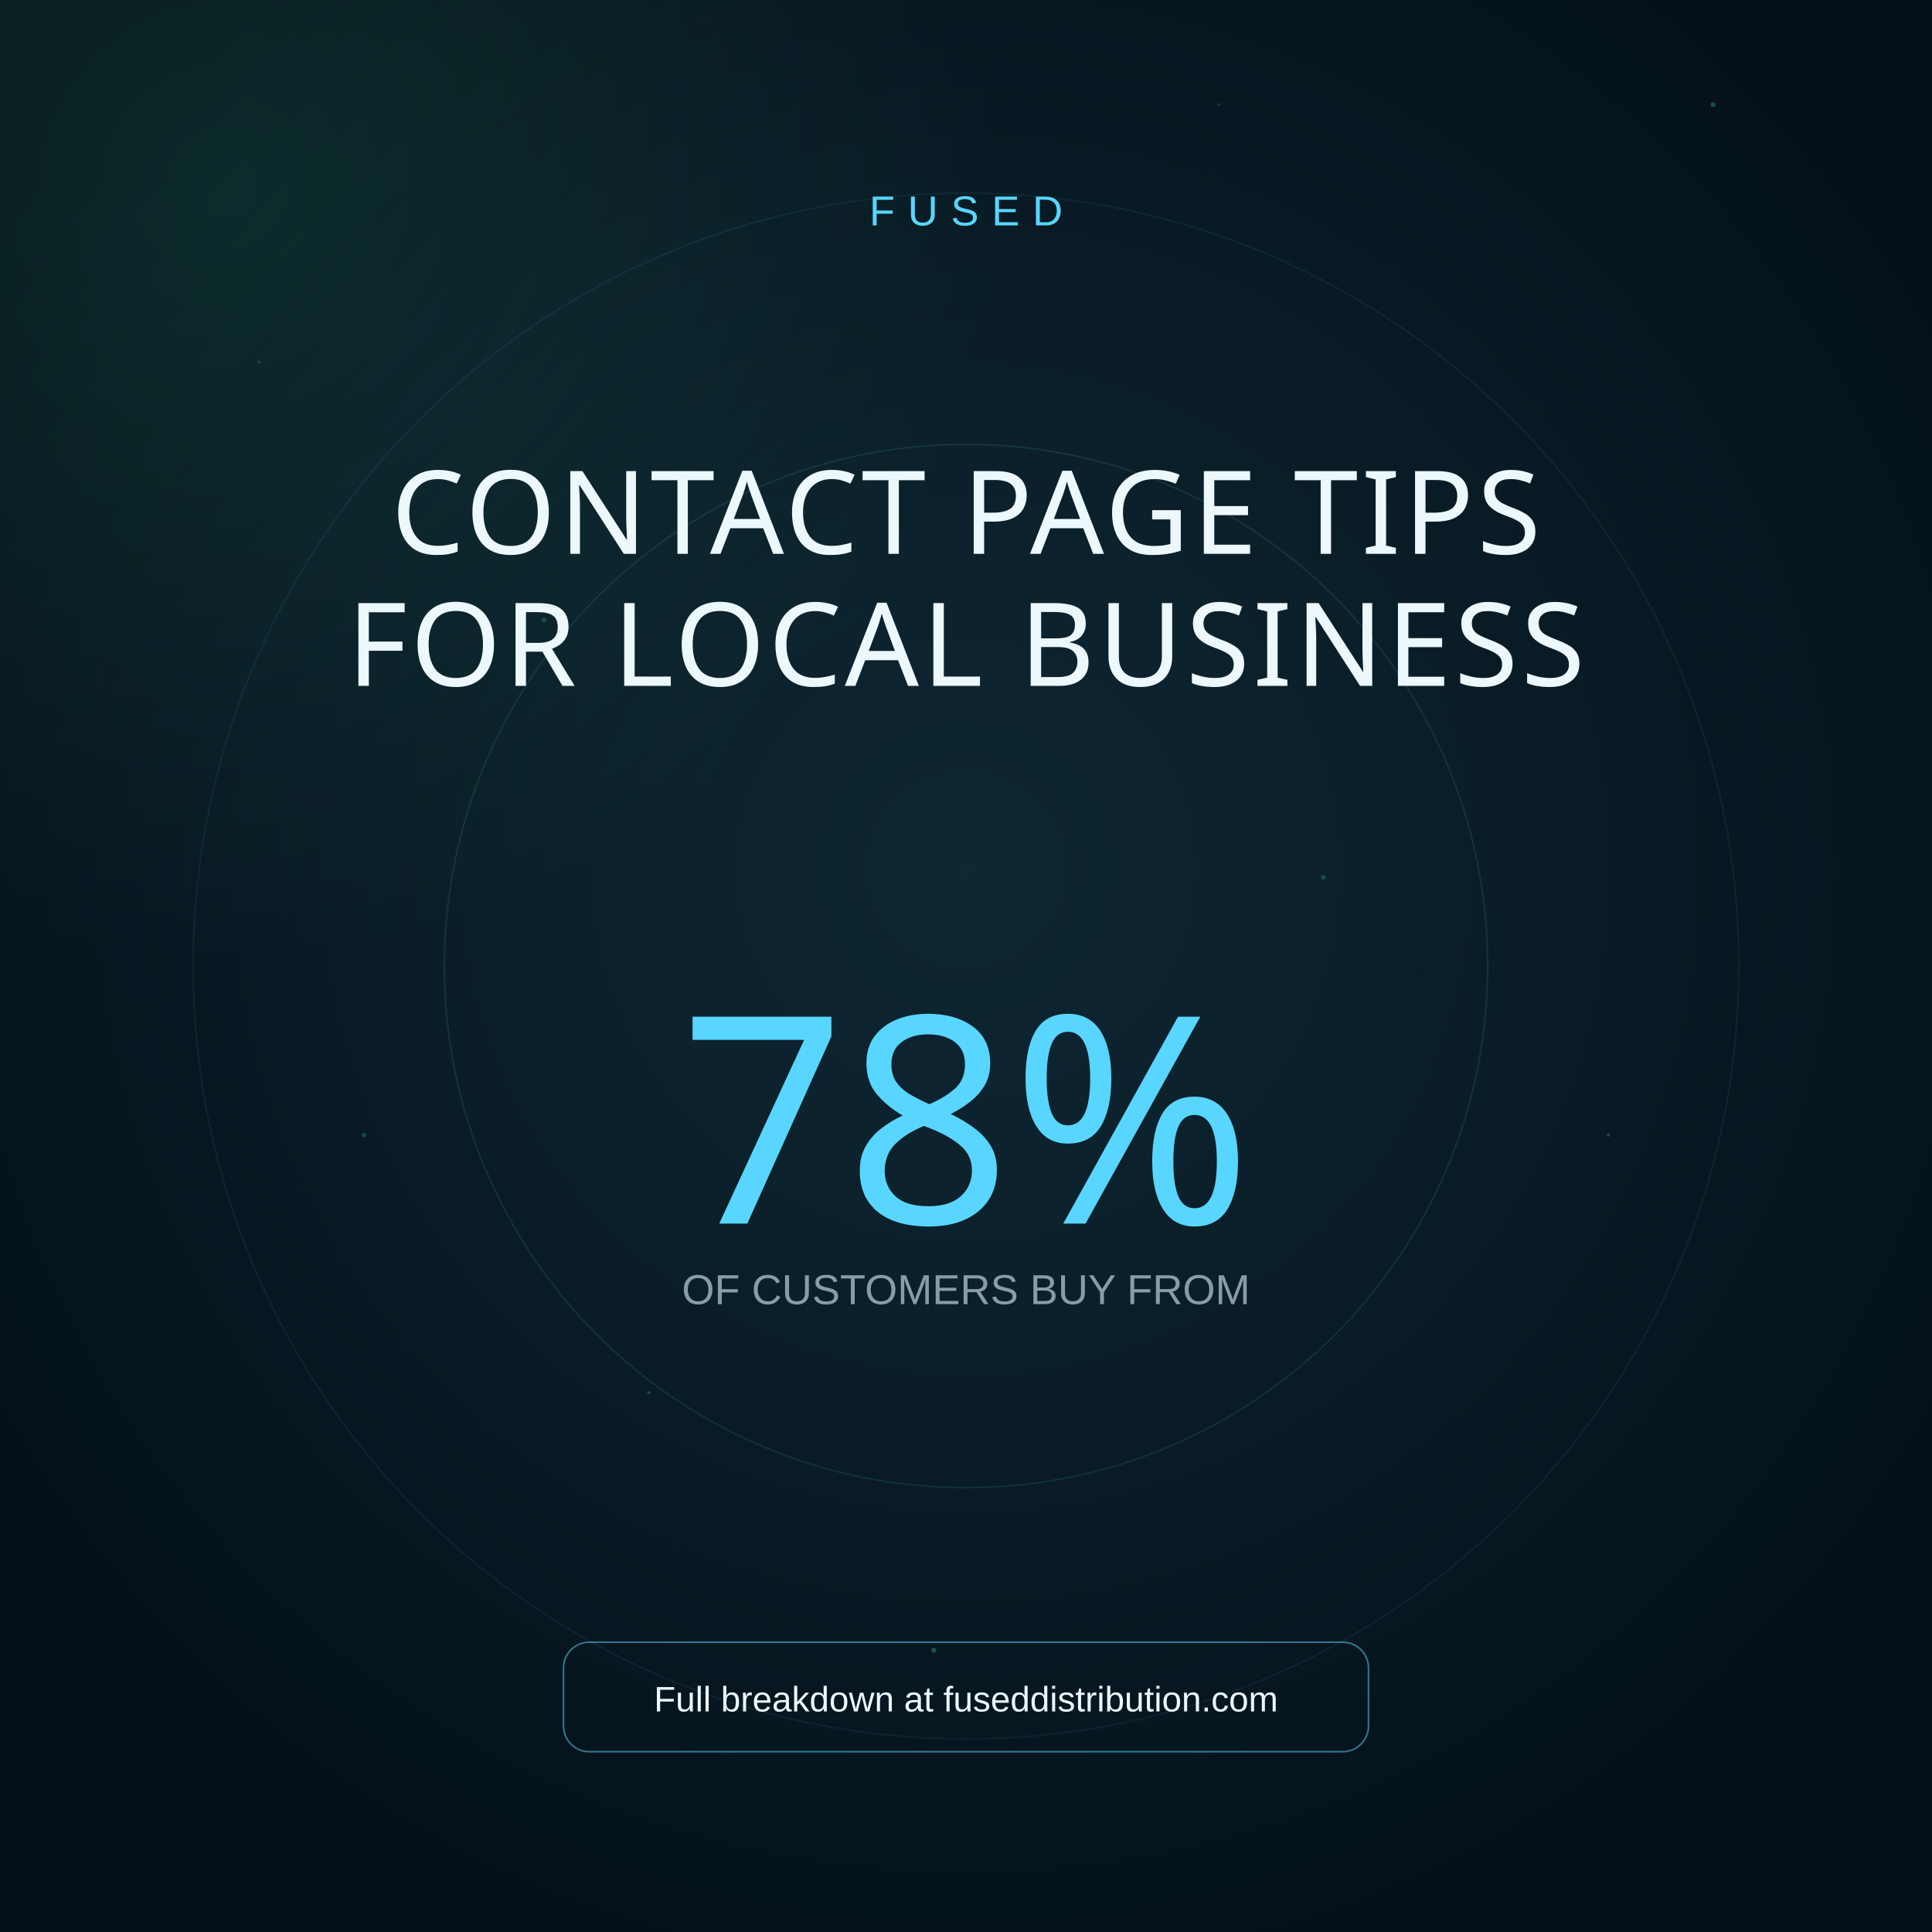
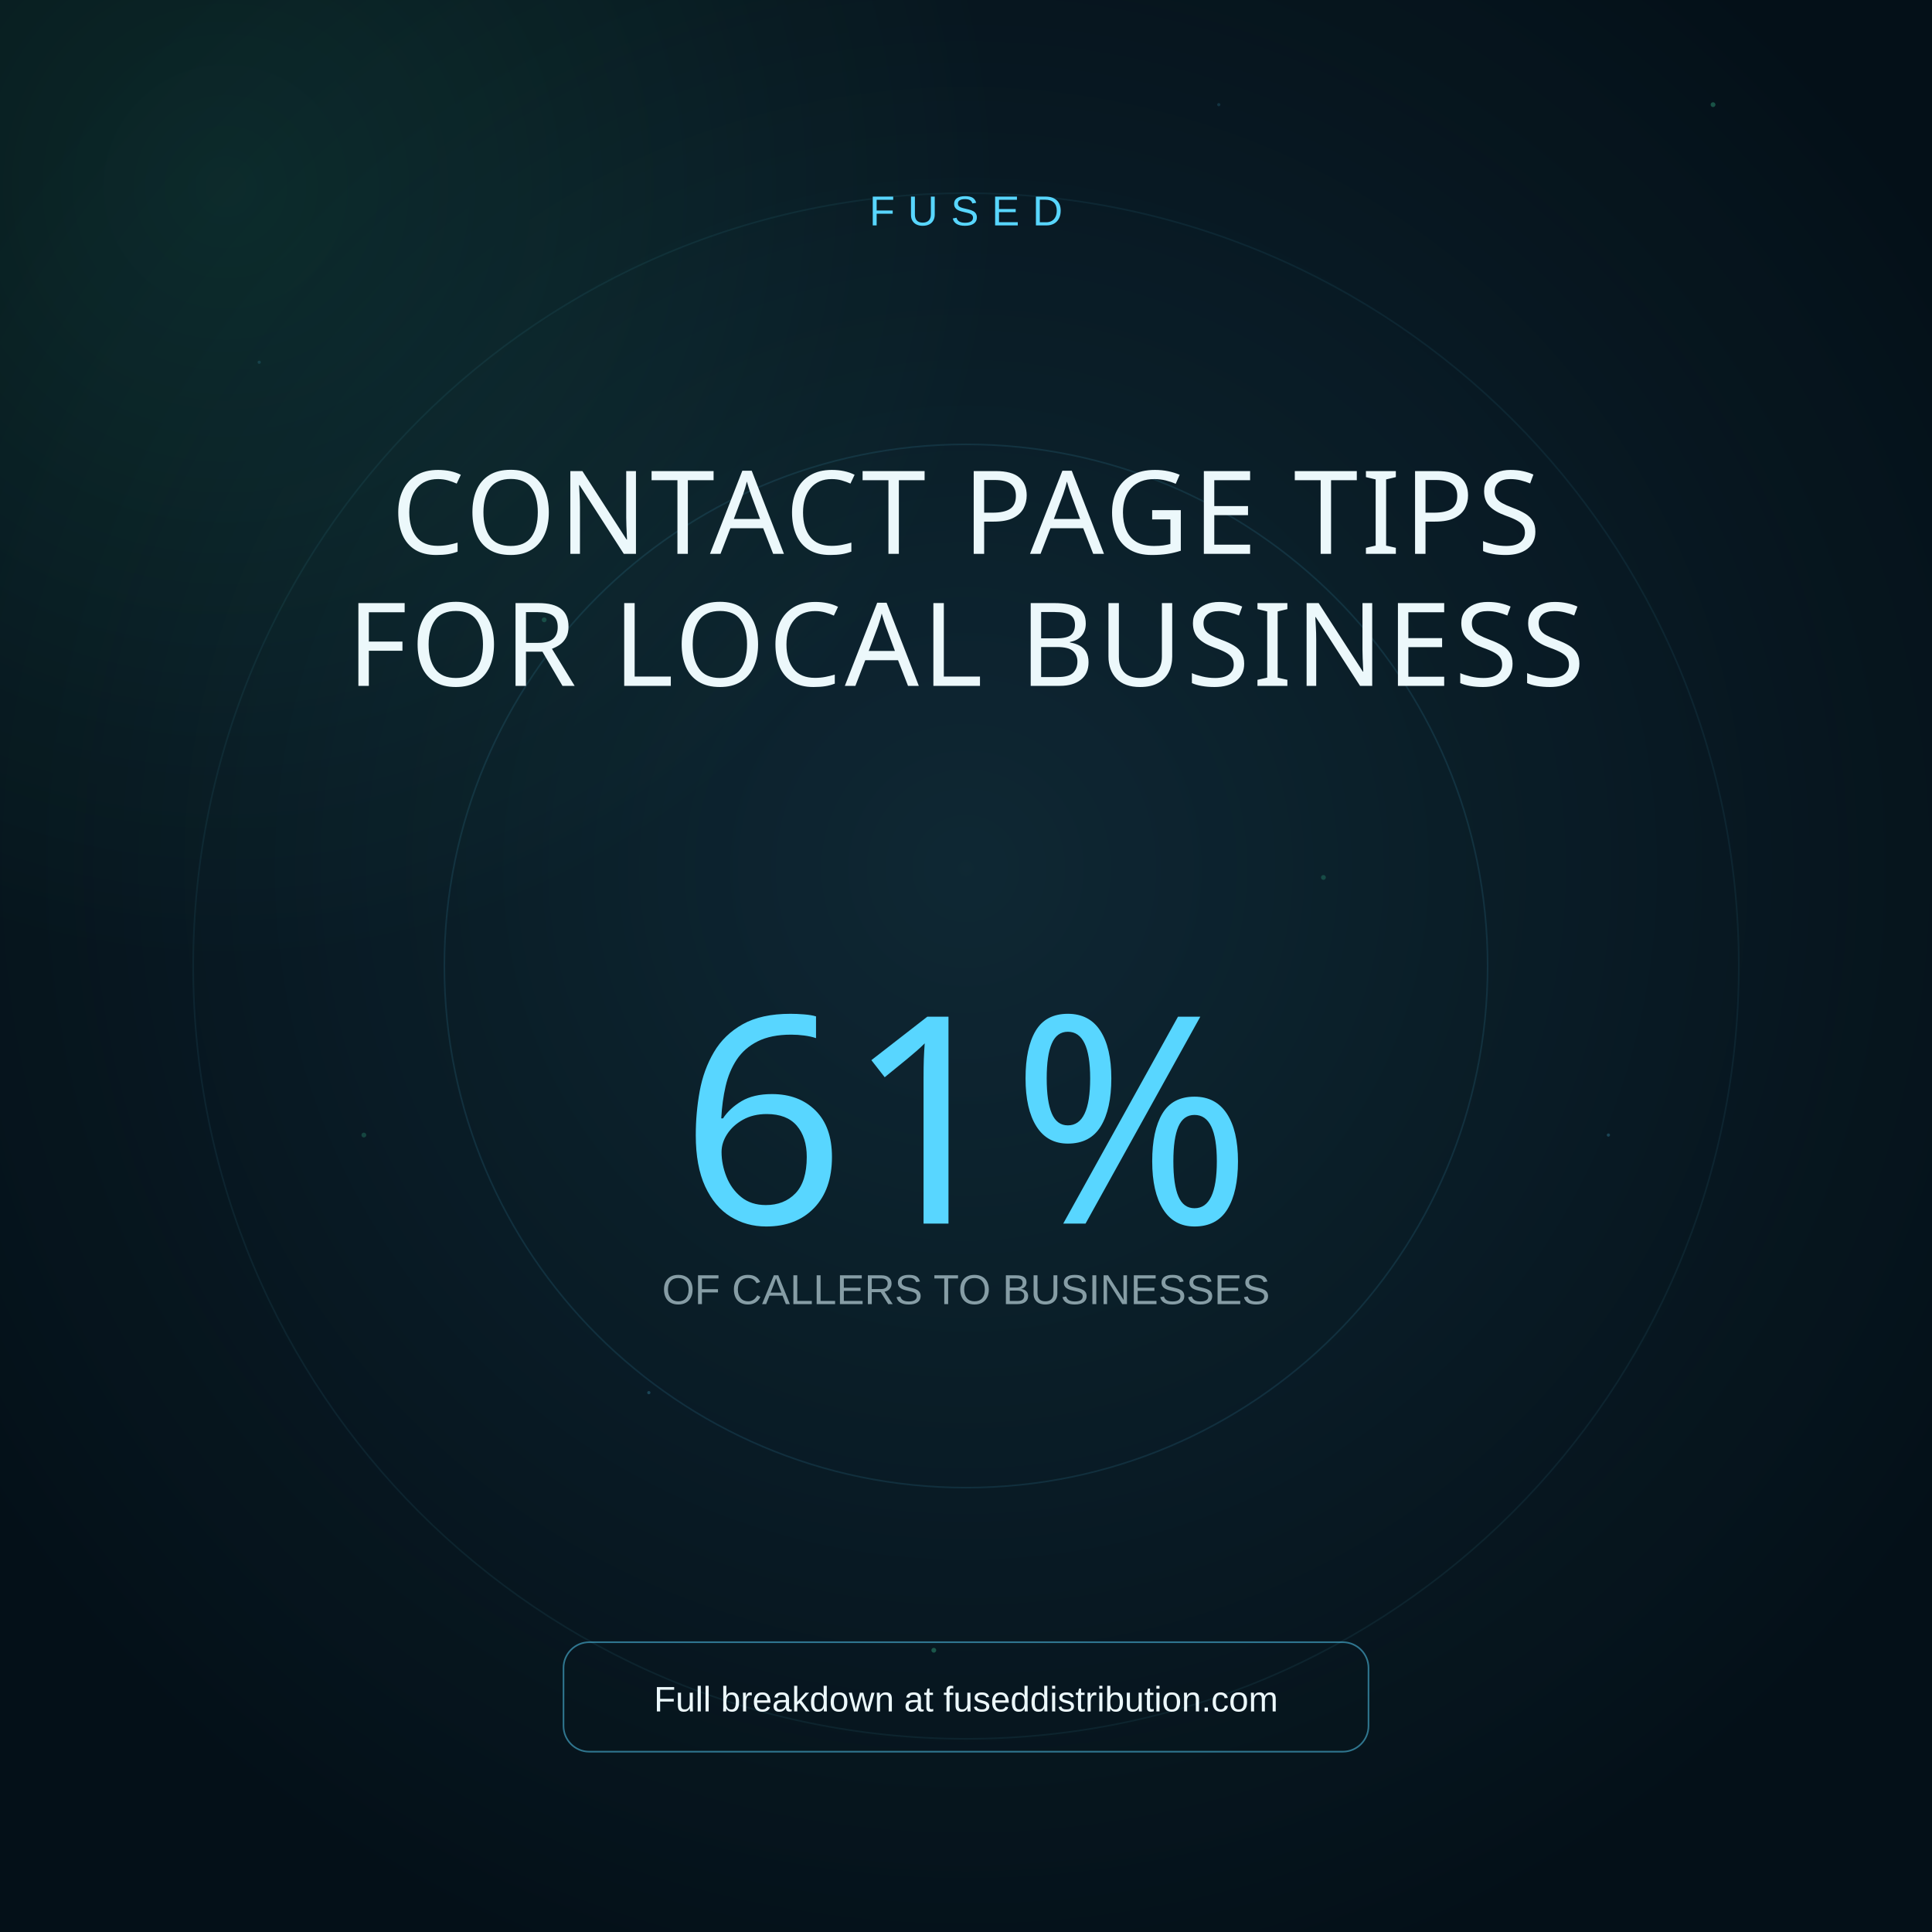
<svg xmlns="http://www.w3.org/2000/svg" width="1200" height="1200" viewBox="0 0 1200 1200">
  <rect width="1200" height="1200" fill="#041018" />
  <radialGradient id="g1" cx="50%" cy="45%" r="60%">
    <stop offset="0%" stop-color="#58d6ff" stop-opacity="0.12" />
    <stop offset="100%" stop-color="#58d6ff" stop-opacity="0" />
  </radialGradient>
  <radialGradient id="g2" cx="12%" cy="10%" r="40%">
    <stop offset="0%" stop-color="#4dffb8" stop-opacity="0.10" />
    <stop offset="100%" stop-color="#4dffb8" stop-opacity="0" />
  </radialGradient>
  <rect width="1200" height="1200" fill="url(#g1)" />
  <rect width="1200" height="1200" fill="url(#g2)" />
  <circle cx="600" cy="600" r="480" fill="none" stroke="#58d6ff" stroke-opacity="0.07" />
  <circle cx="600" cy="600" r="324" fill="none" stroke="#58d6ff" stroke-opacity="0.11" />
  <circle cx="757" cy="65" r="1" fill="#58d6ff" opacity="0.15" />
  <circle cx="338" cy="385" r="1.5" fill="#4dffb8" opacity="0.19" />
  <circle cx="999" cy="705" r="1" fill="#58d6ff" opacity="0.23" />
  <circle cx="580" cy="1025" r="1.5" fill="#4dffb8" opacity="0.27" />
  <circle cx="161" cy="225" r="1" fill="#58d6ff" opacity="0.15" />
  <circle cx="822" cy="545" r="1.5" fill="#4dffb8" opacity="0.19" />
  <circle cx="403" cy="865" r="1" fill="#58d6ff" opacity="0.23" />
  <circle cx="1064" cy="65" r="1.5" fill="#4dffb8" opacity="0.27" />
  <circle cx="645" cy="385" r="1" fill="#58d6ff" opacity="0.15" />
  <circle cx="226" cy="705" r="1.5" fill="#4dffb8" opacity="0.19" />
  <text x="600" y="140" font-family="Arial, sans-serif" font-size="26" fill="#58d6ff" text-anchor="middle" letter-spacing="8">FUSED</text>
  <text x="600" y="344" font-family="Impact, sans-serif" font-size="72" fill="#ecf8fb" text-anchor="middle" letter-spacing="2">CONTACT PAGE TIPS</text>
  <text x="600" y="426" font-family="Impact, sans-serif" font-size="72" fill="#ecf8fb" text-anchor="middle" letter-spacing="2">FOR LOCAL BUSINESS</text>
-   <text x="600" y="760" font-family="Impact, sans-serif" font-size="180" fill="#58d6ff" text-anchor="middle">78%</text>
-   <text x="600" y="810" font-family="Arial, sans-serif" font-size="26" fill="rgba(175,198,207,0.75)" text-anchor="middle">OF CUSTOMERS BUY FROM</text>
+   <text x="600" y="760" font-family="Impact, sans-serif" font-size="180" fill="#58d6ff" text-anchor="middle">61%</text>
+   <text x="600" y="810" font-family="Arial, sans-serif" font-size="26" fill="rgba(175,198,207,0.75)" text-anchor="middle">OF CALLERS TO BUSINESSES</text>
  <rect x="350" y="1020" width="500" height="68" rx="16" fill="none" stroke="#58d6ff" stroke-opacity="0.5" />
  <text x="600" y="1063" font-family="Arial, sans-serif" font-size="22" fill="#ecf8fb" text-anchor="middle">Full breakdown at fuseddistribution.com</text>
</svg>
